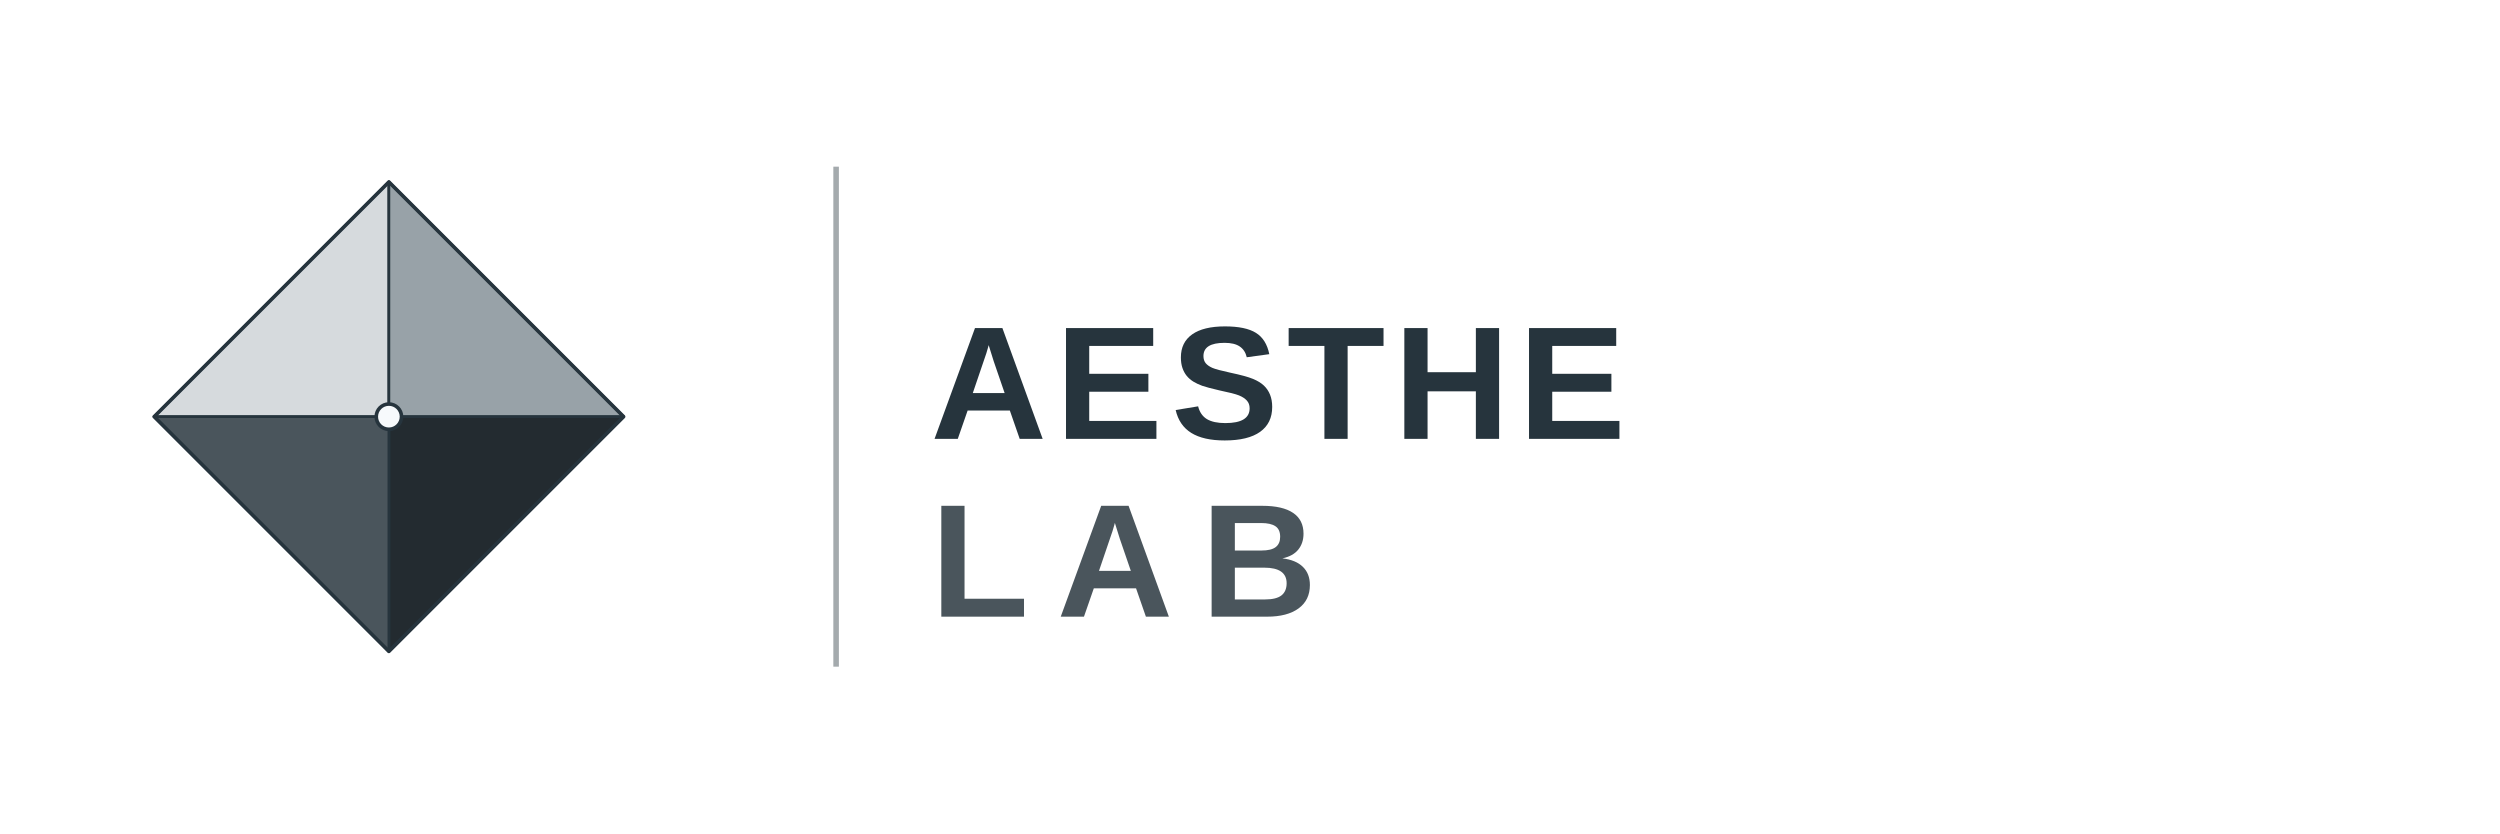
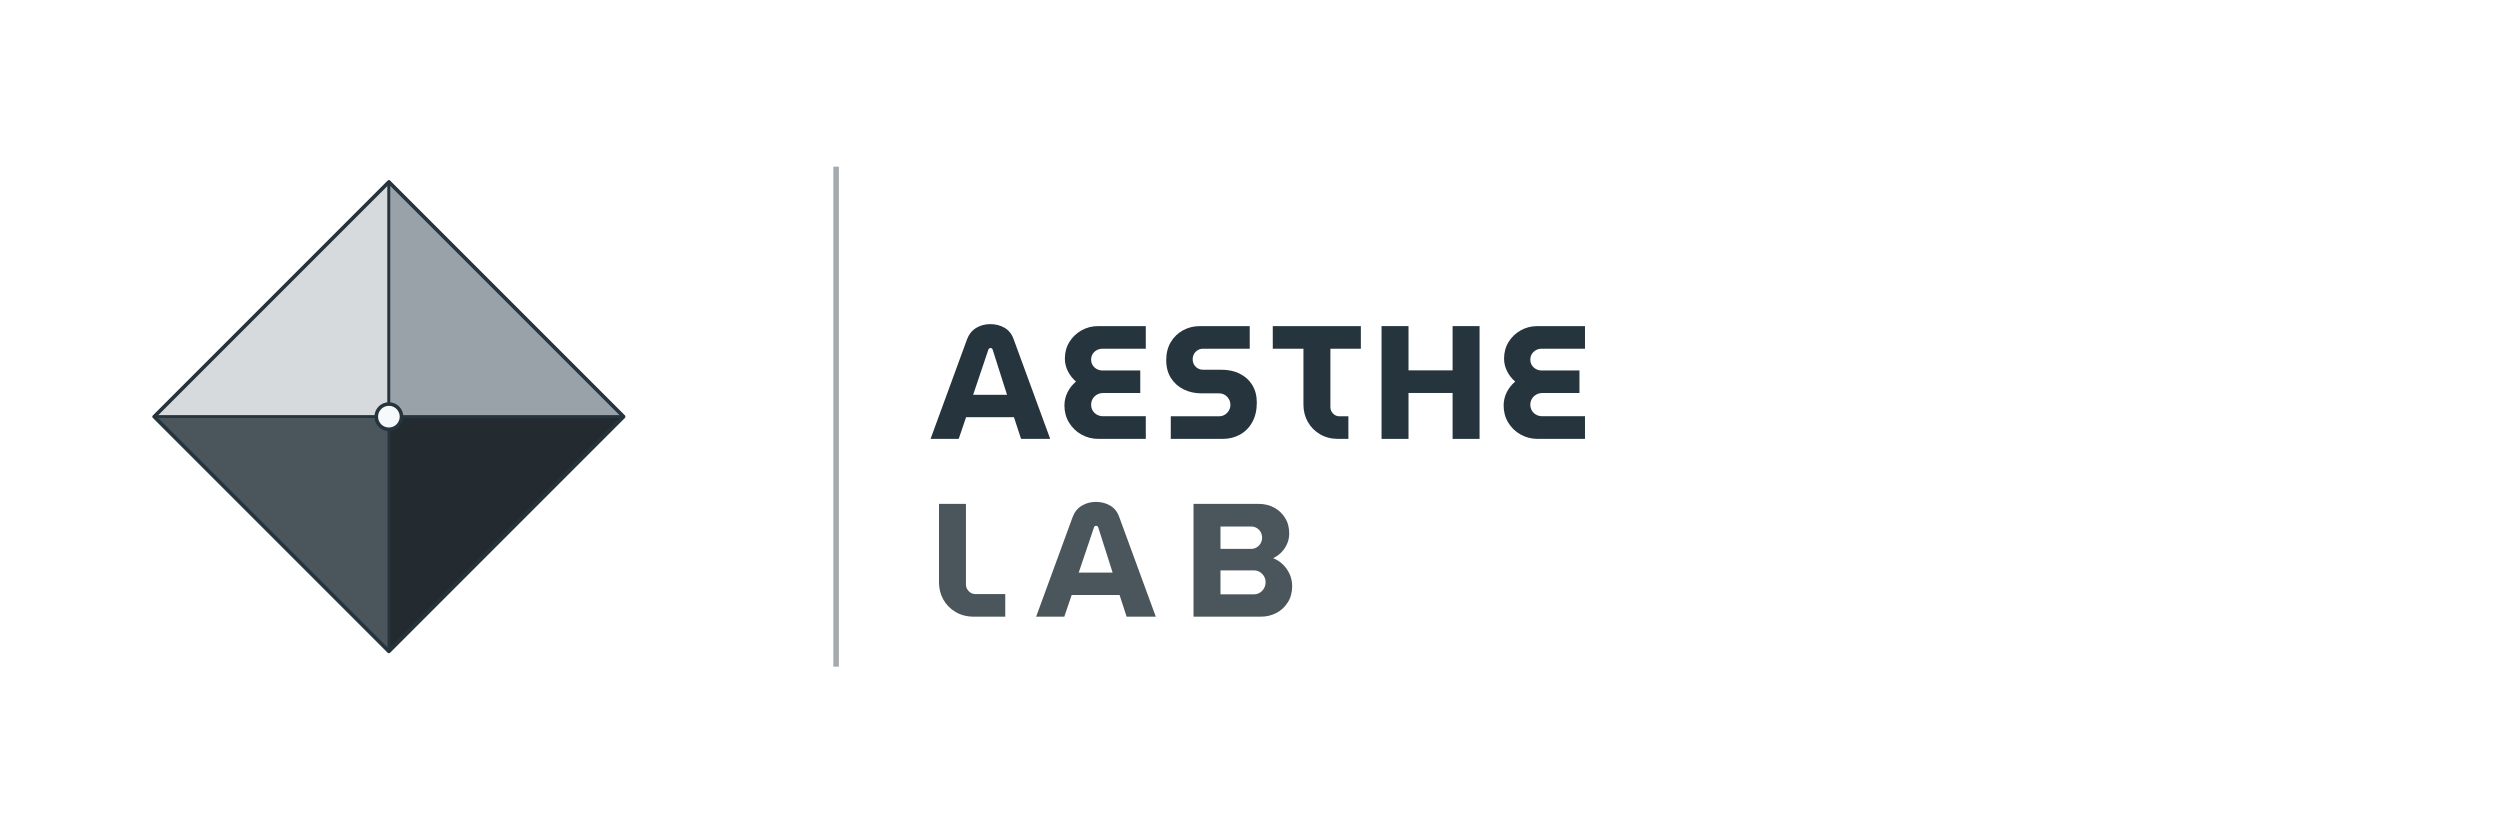
<svg xmlns="http://www.w3.org/2000/svg" viewBox="0 0 900 300" width="900" height="300">
  <g transform="translate(10,20) scale(0.65)">
    <g stroke="#26343D" stroke-width="1.5" stroke-linejoin="round">
      <polygon points="70,200 200,70 200,200" fill="#D6DADD" />
      <polygon points="200,70 330,200 200,200" fill="#98A2A8" />
      <polygon points="330,200 200,330 200,200" fill="#232B30" />
      <polygon points="200,330 70,200 200,200" fill="#4A555C" />
    </g>
    <polygon points="70,200 200,70 330,200 200,330" fill="none" stroke="#26343D" stroke-width="2" stroke-linejoin="round" />
    <circle cx="200" cy="200" r="7" fill="#F7FAFC" stroke="#26343D" stroke-width="2" />
  </g>
  <rect x="300" y="60" width="2" height="180" fill="#4A555C" opacity="0.5" />
-   <text x="335" y="158" font-family="Poppins, 'Century Gothic', Futura, Arial, sans-serif" font-weight="700" font-size="58" letter-spacing="3">
-     <tspan fill="#26343D">AESTHE</tspan>
-   </text>
-   <text x="335" y="222" font-family="Poppins, 'Century Gothic', Futura, Arial, sans-serif" font-weight="700" font-size="58" letter-spacing="10">
-     <tspan fill="#4A555C">LAB</tspan>
-   </text>
+   <g fill="#26343D">
+     <path transform="translate(335.00,158) scale(0.058,-0.058)" d="M0 0 226.667 618.667Q244.333 665.333 283.167 688.833Q322 712.333 371 712.333Q420 712.333 459.167 689.667Q498.333 667 515.333 619.667L742.667 0H561.667L517.667 134.667H220.667L174.667 0ZM264.333 273.667H474.667L385.667 553.333Q384 559 380.333 561.5Q376.667 564 371.667 564Q367 564 363.667 561.167Q360.333 558.333 358.667 553.333Z" />
+     <path transform="translate(381.09,158) scale(0.058,-0.058)" d="M248 0Q189.333 0 141.167 27.333Q93 54.667 64.667 101.5Q36.333 148.333 36.333 207Q36.333 250.667 55.5 289.167Q74.667 327.667 108 355.667Q76.333 383 57.667 420.167Q39 457.333 39 498Q39 555.667 66.833 601.167Q94.667 646.667 141.833 673.333Q189 700 245.667 700H541.333V559.667H272.333Q253 559.667 237.0 550.833Q221 542 211.5 526.833Q202 511.667 202 491.667Q202 472.667 211.5 457.5Q221 442.333 237.0 433.5Q253 424.667 272.333 424.667H507V284.667H276.667Q255.667 284.667 238.667 275.0Q221.667 265.333 211.833 249.0Q202 232.667 202 212Q202 191.667 211.833 175.333Q221.667 159 238.667 149.833Q255.667 140.667 276.667 140.667H541.333V0Z" />
+     <path transform="translate(417.73,158) scale(0.058,-0.058)" d="M64.667 0V140.333H363.667Q384 140.333 399.833 150.0Q415.667 159.667 425.167 175.833Q434.667 192 434.667 211Q434.667 231 425.167 247.167Q415.667 263.333 399.833 273.0Q384 282.667 363.667 282.667H255.667Q194.667 282.667 145.0 307.0Q95.333 331.333 65.833 377.5Q36.333 423.667 36.333 488.667Q36.333 552.667 64.333 600.0Q92.333 647.333 140.0 673.667Q187.667 700 245.667 700H554.667V559.667H264.667Q246.667 559.667 231.833 550.667Q217 541.667 208.833 527.0Q200.667 512.333 200.667 494.333Q200.667 476.333 208.833 461.667Q217 447 231.833 438.167Q246.667 429.333 264.667 429.333H377.667Q444.667 429.333 494.333 403.833Q544 378.333 571.333 332.667Q598.667 287 598.667 225.667Q598.667 154 570.167 103.333Q541.667 52.667 493.667 26.333Q445.667 0 387.667 0Z" />
+     <path transform="translate(457.33,158) scale(0.058,-0.058)" d="M421 0Q357.333 0 308.667 28.5Q260 57 232.667 105.167Q205.333 153.333 205.333 212.333V559.667H15V700H561.667V559.667H372.667V197.333Q372.667 174 389.0 157.167Q405.333 140.333 428.667 140.333H484.333V0Z" />
+     <path transform="translate(493.80,158) scale(0.058,-0.058)" d="M61.333 0V700H228.667V425.333H502.333V700H669.667V0H502.333V285H228.667V0Z" />
+     <path transform="translate(539.20,158) scale(0.058,-0.058)" d="M248 0Q189.333 0 141.167 27.333Q93 54.667 64.667 101.5Q36.333 148.333 36.333 207Q36.333 250.667 55.5 289.167Q74.667 327.667 108 355.667Q76.333 383 57.667 420.167Q39 457.333 39 498Q39 555.667 66.833 601.167Q94.667 646.667 141.833 673.333Q189 700 245.667 700H541.333V559.667H272.333Q253 559.667 237.0 550.833Q221 542 211.5 526.833Q202 511.667 202 491.667Q202 472.667 211.5 457.5Q221 442.333 237.0 433.5Q253 424.667 272.333 424.667H507V284.667H276.667Q255.667 284.667 238.667 275.0Q221.667 265.333 211.833 249.0Q202 232.667 202 212Q202 191.667 211.833 175.333Q221.667 159 238.667 149.833Q255.667 140.667 276.667 140.667H541.333V0Z" />
+   </g>
+   <g fill="#4A555C">
+     <path transform="translate(335.00,222) scale(0.058,-0.058)" d="M269.333 0Q204.333 0 155.333 29.0Q106.333 58 79.333 106.167Q52.333 154.333 52.333 212.333V700H219.667V200.333Q219.667 176 236.833 158.167Q254 140.333 278.667 140.333H463.667V0Z" />
+     <path transform="translate(373.01,222) scale(0.058,-0.058)" d="M0 0 226.667 618.667Q244.333 665.333 283.167 688.833Q322 712.333 371 712.333Q420 712.333 459.167 689.667Q498.333 667 515.333 619.667L742.667 0H561.667L517.667 134.667H220.667L174.667 0ZM264.333 273.667H474.667L385.667 553.333Q384 559 380.333 561.5Q376.667 564 371.667 564Q367 564 363.667 561.167Q360.333 558.333 358.667 553.333Z" />
+     <path transform="translate(426.11,222) scale(0.058,-0.058)" d="M61.333 0V700H466.667Q519 700 561.5 677.0Q604 654 629.667 613.0Q655.333 572 655.333 516Q655.333 483 642.5 453.0Q629.667 423 607.5 400.167Q585.333 377.333 555.667 363Q590.333 349.333 616.833 323.167Q643.333 297 658.5 262.833Q673.667 228.667 673.667 189.667Q673.667 132.667 647.167 89.833Q620.667 47 576.667 23.5Q532.667 0 478.667 0ZM228.667 138.667H435Q456.333 138.667 472.667 148.667Q489 158.667 498.833 175.833Q508.667 193 508.667 213.333Q508.667 234.333 498.833 250.833Q489 267.333 472.667 277.333Q456.333 287.333 435 287.333H228.667ZM228.667 420.667H418Q437.667 420.667 453.333 430.167Q469 439.667 478.0 455.5Q487 471.333 487 490.333Q487 509.667 478.0 525.333Q469 541 453.5 550.333Q438 559.667 418 559.667H228.667Z" />
+   </g>
</svg>
